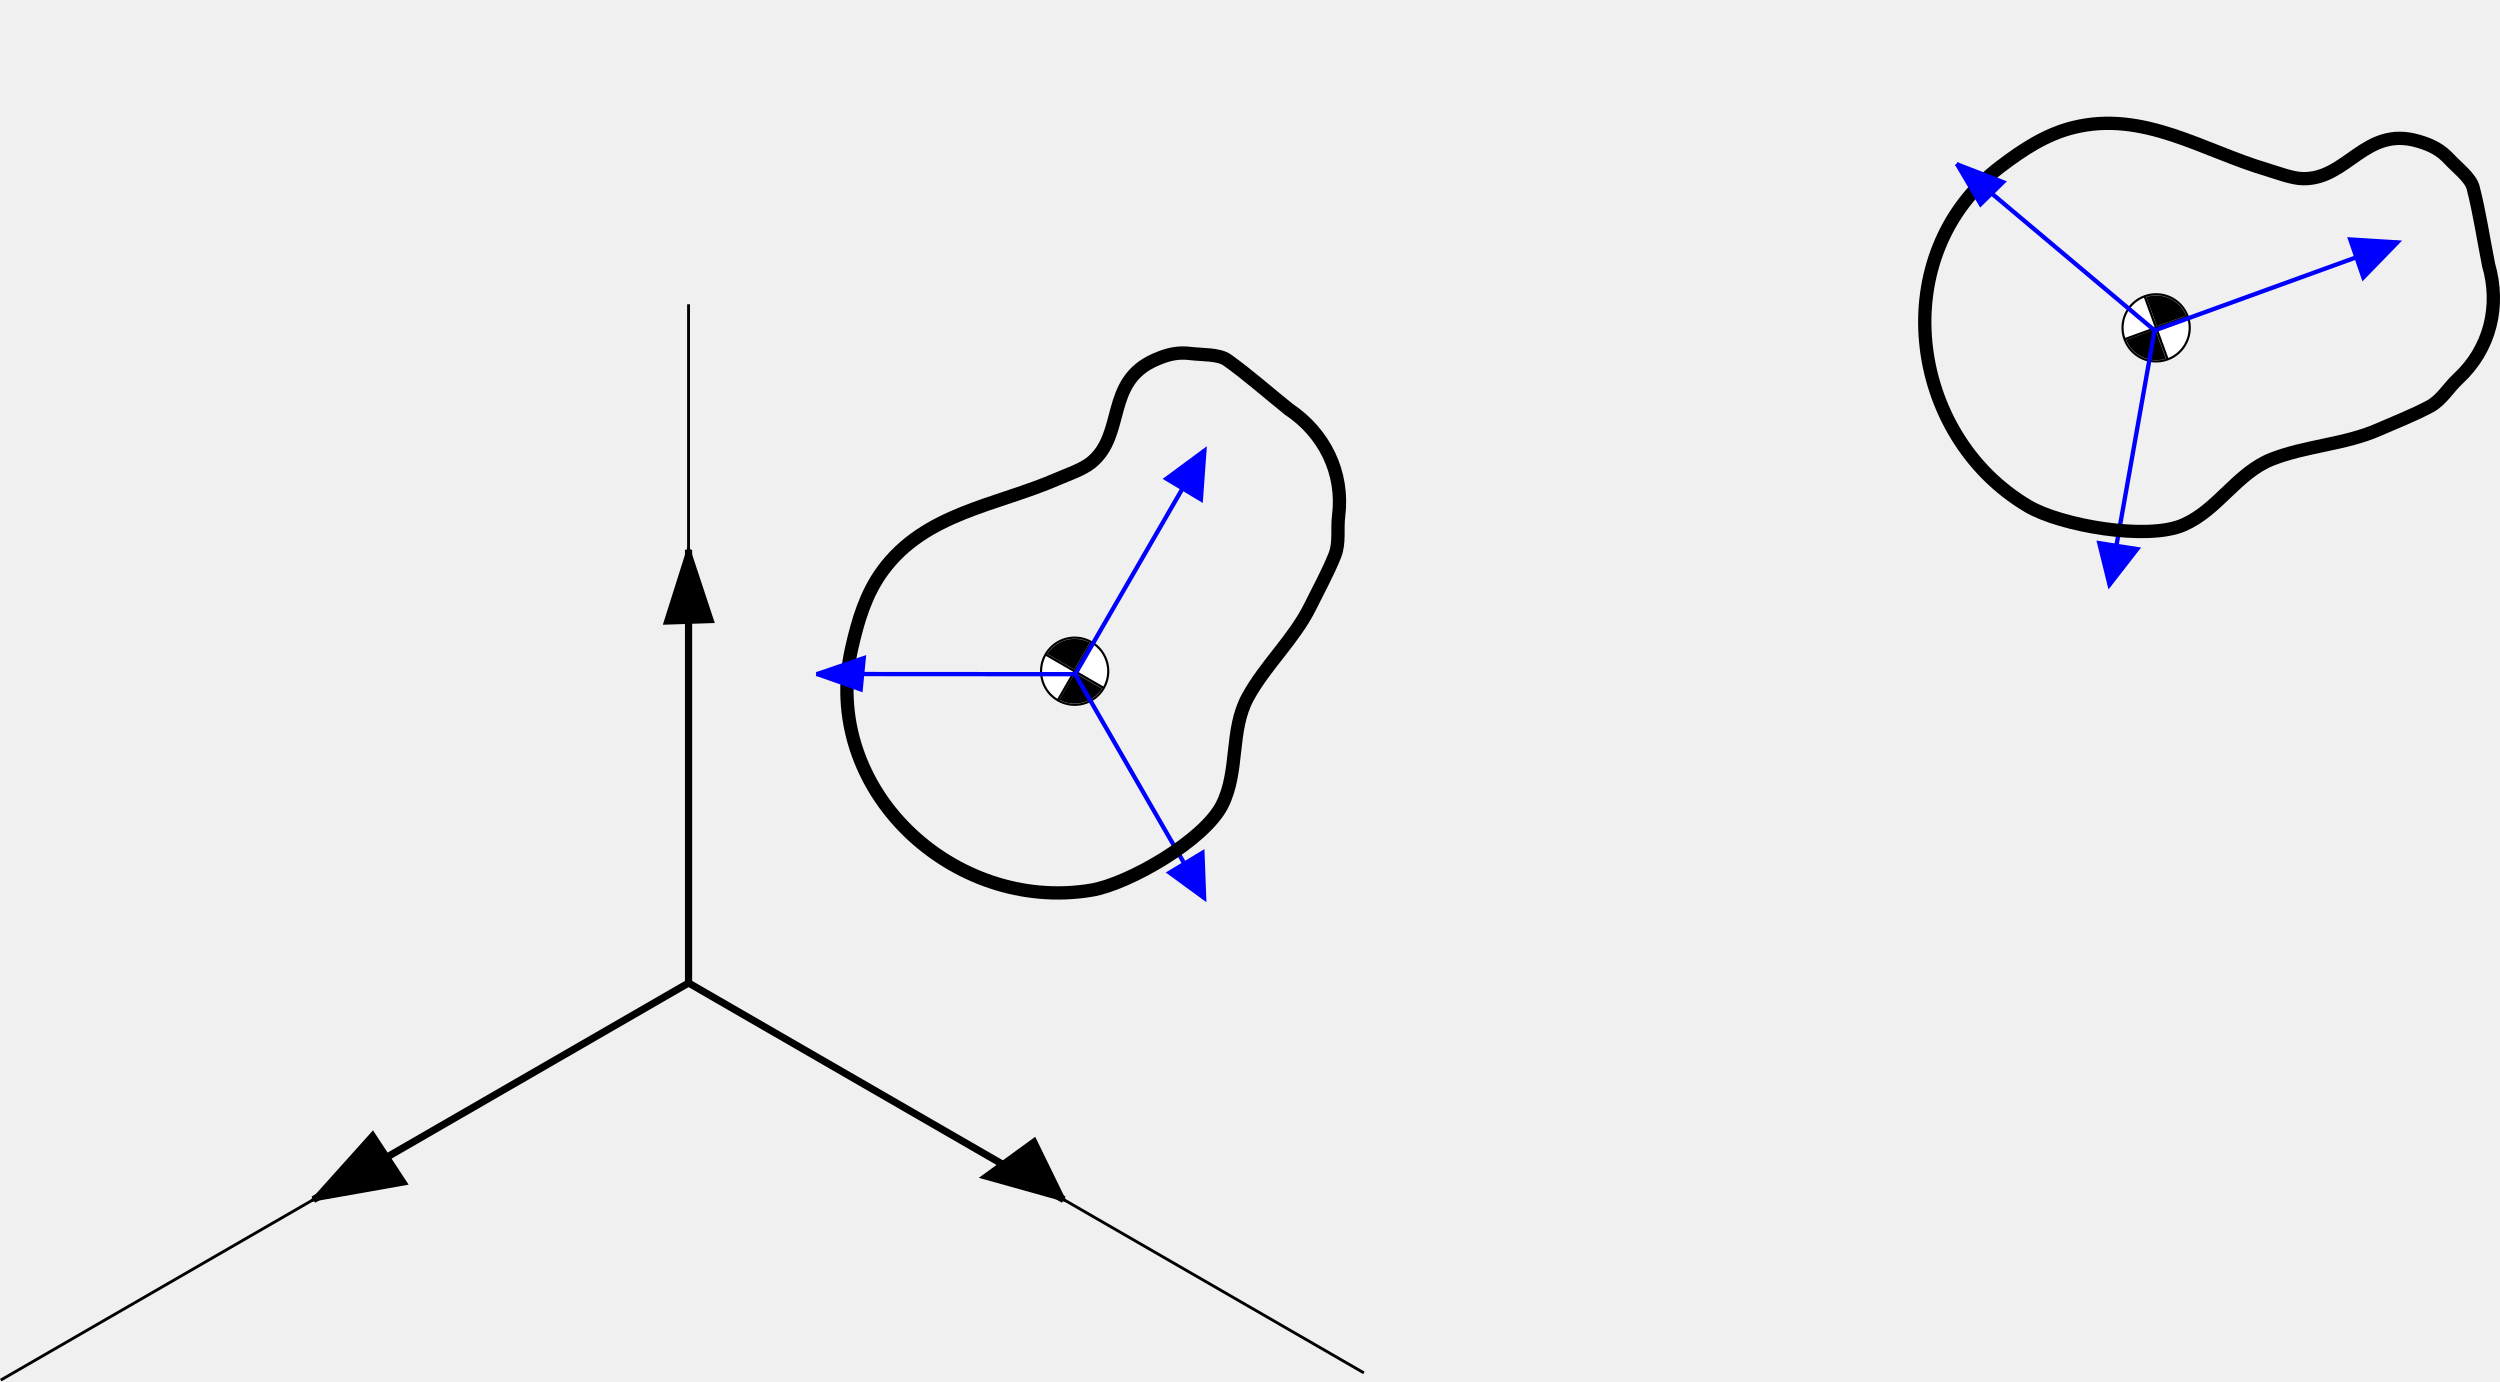
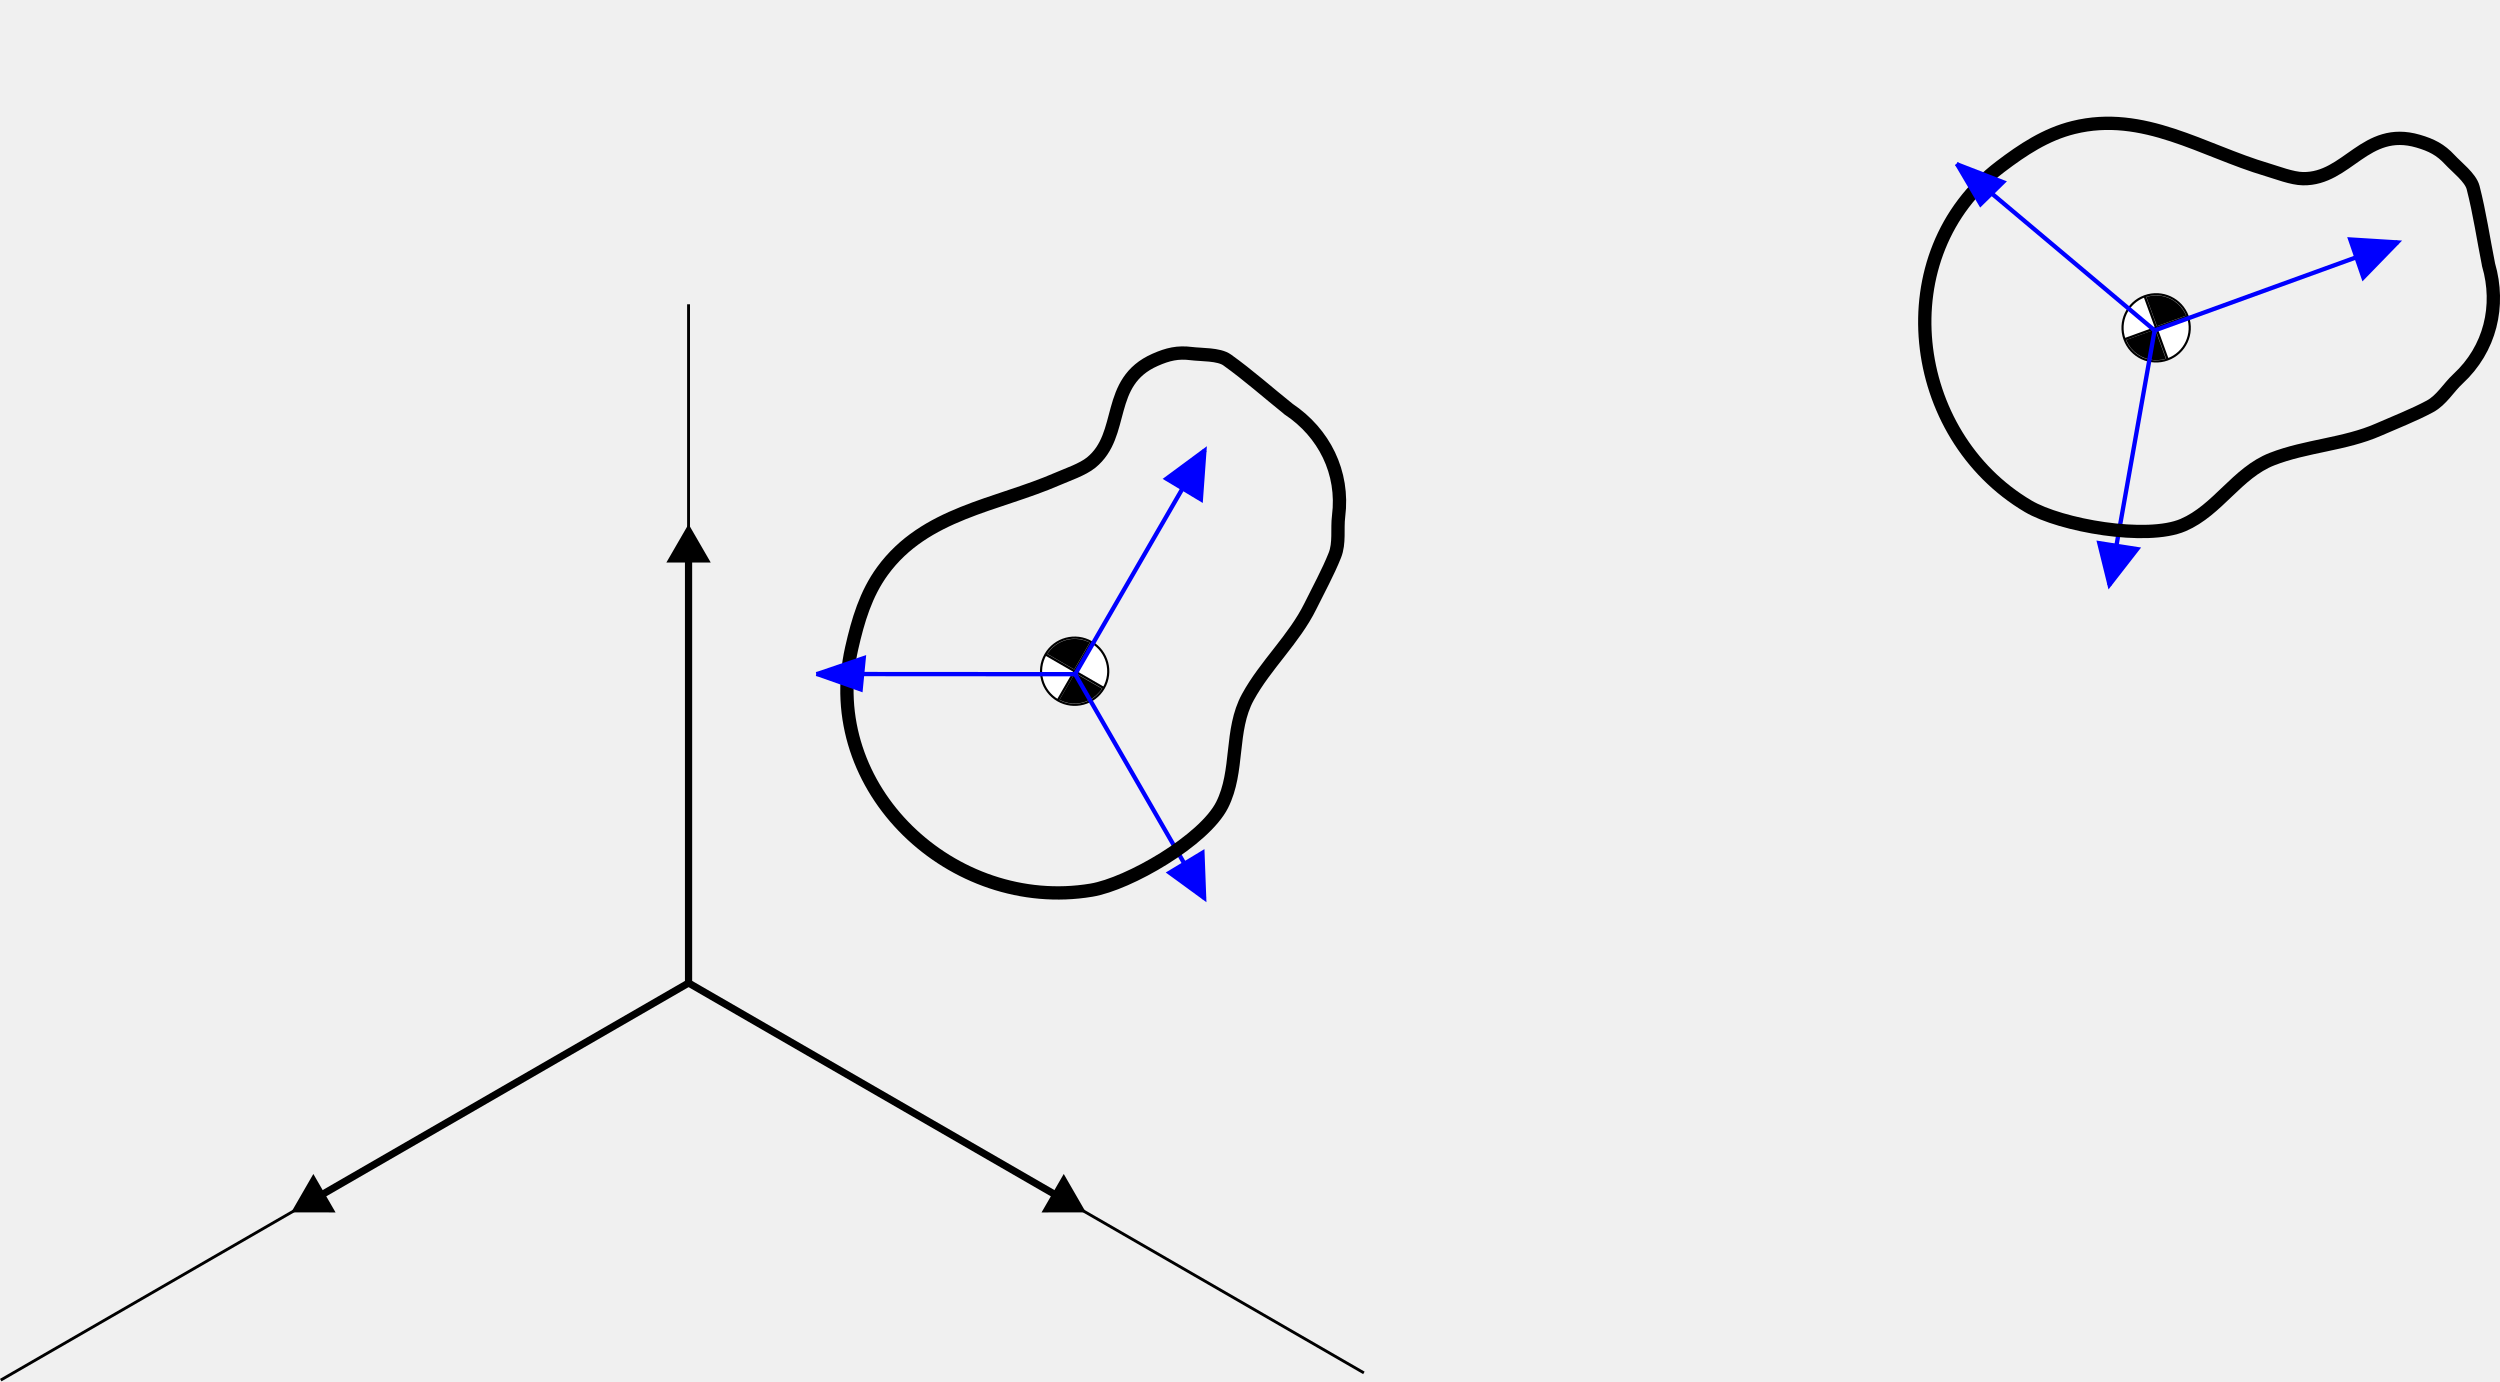
<svg xmlns="http://www.w3.org/2000/svg" width="925.773" height="511.531" viewBox="0 0 244.944 135.343" version="1.1" id="svg5">
  <defs id="defs2">
+     <marker style="overflow:visible" id="Triangle" refX="0" refY="0" orient="auto-start-reverse" markerWidth="1" markerHeight="1" viewBox="0 0 1 1" preserveAspectRatio="xMidYMid">
+       <path transform="scale(0.5)" style="fill:context-stroke;fill-rule:evenodd;stroke:context-stroke;stroke-width:1pt" d="M 5.77,0 -2.88,5 V -5 Z" id="path135" />
+     </marker>
    <marker orient="auto" refY="0" refX="0" id="DistanceStart" style="overflow:visible">
      <g id="g2300">
        <path id="path2306" d="M 0,0 H 2" style="fill:none;stroke:#ffffff;stroke-width:1.15;stroke-linecap:square" />
        <path id="path2302" d="M 0,0 13,4 9,0 13,-4 Z" style="fill:#000000;fill-rule:evenodd;stroke:none" />
        <path id="path2304" d="M 0,-4 V 40" style="fill:none;stroke:#000000;stroke-width:1;stroke-linecap:square" />
      </g>
    </marker>
    <marker style="overflow:visible" id="marker1788" refX="0" refY="0" orient="auto">
      <path transform="matrix(-0.8,0,0,-0.8,-10,0)" style="fill:#ff0000;fill-opacity:1;fill-rule:evenodd;stroke:#ff0000;stroke-width:1pt;stroke-opacity:1" d="M 0,0 5,-5 -12.5,0 5,5 Z" id="path1786" />
    </marker>
    <marker style="overflow:visible" id="marker1399" refX="0" refY="0" orient="auto">
      <path transform="matrix(-0.8,0,0,-0.8,-10,0)" style="fill:#0000ff;fill-opacity:1;fill-rule:evenodd;stroke:#0000ff;stroke-width:1pt;stroke-opacity:1" d="M 0,0 5,-5 -12.5,0 5,5 Z" id="path1397" />
    </marker>
    <marker style="overflow:visible" id="marker1379" refX="0" refY="0" orient="auto">
      <path transform="matrix(-0.8,0,0,-0.8,-10,0)" style="fill:#0000ff;fill-opacity:1;fill-rule:evenodd;stroke:#0000ff;stroke-width:1pt;stroke-opacity:1" d="M 0,0 5,-5 -12.5,0 5,5 Z" id="path1377" />
    </marker>
  </defs>
  <g id="layer1" transform="translate(-206.5886,-44.82565)">
    <g id="g176" style="stroke-width:0.2;stroke-miterlimit:4;stroke-dasharray:none" transform="matrix(1.414867,0,0,1.414867,169.9,-39.25859)">
      <path style="fill:none;stroke:#000000;stroke-width:0.2;stroke-linecap:butt;stroke-linejoin:miter;stroke-miterlimit:4;stroke-dasharray:none;stroke-opacity:1" d="M 73.612,127.5 V 80.5" id="path170" />
      <path style="fill:none;stroke:#000000;stroke-width:0.2;stroke-linecap:butt;stroke-linejoin:miter;stroke-miterlimit:4;stroke-dasharray:none;stroke-opacity:1" d="M 120.378,154.5 73.612,127.5 25.981,155 v 0" id="path172" />
    </g>
-     <path style="fill:none;stroke:#000000;stroke-width:0.707;stroke-linecap:butt;stroke-linejoin:miter;stroke-miterlimit:4;stroke-dasharray:none;stroke-opacity:1" d="M 274.051,141.137 V 98.691" id="path12" />
-     <path style="fill:none;stroke:#000000;stroke-width:0.707;stroke-linecap:butt;stroke-linejoin:miter;stroke-miterlimit:4;stroke-dasharray:none;stroke-opacity:1" d="m 274.051,141.137 36.759,21.223" id="path16" />
-     <path style="fill:none;stroke:#000000;stroke-width:0.707;stroke-linecap:butt;stroke-linejoin:miter;stroke-miterlimit:4;stroke-dasharray:none;stroke-opacity:1" d="m 274.051,141.137 -36.759,21.223" id="path20" />
-     <path style="fill:#000000;stroke:#000000;stroke-width:0.374px;stroke-linecap:butt;stroke-linejoin:miter;stroke-opacity:1" d="m 310.811,162.36 -2.865,-5.87 -5.034,3.661 z" id="path1401" />
-     <path style="fill:#000000;stroke:#000000;stroke-width:0.374px;stroke-linecap:butt;stroke-linejoin:miter;stroke-opacity:1" d="m 237.292,162.36 9.022,-1.598 -3.204,-4.882 z" id="path1442" />
-     <path style="fill:#000000;stroke:#000000;stroke-width:0.374px;stroke-linecap:butt;stroke-linejoin:miter;stroke-opacity:1" d="m 274.051,98.691 -2.261,7.151 4.577,-0.153 z" id="path1444" />
+     <path style="fill:none;stroke:#000000;stroke-width:0.707;stroke-linecap:butt;stroke-linejoin:miter;stroke-miterlimit:4;stroke-dasharray:none;stroke-opacity:1;marker-end:url(#Triangle)" d="M 274.051,141.137 V 98.691" id="path12" />
+     <path style="fill:none;stroke:#000000;stroke-width:0.707;stroke-linecap:butt;stroke-linejoin:miter;stroke-miterlimit:4;stroke-dasharray:none;stroke-opacity:1;marker-end:url(#Triangle)" d="m 274.051,141.137 36.759,21.223" id="path16" />
+     <path style="fill:none;stroke:#000000;stroke-width:0.707;stroke-linecap:butt;stroke-linejoin:miter;stroke-miterlimit:4;stroke-dasharray:none;stroke-opacity:1;marker-end:url(#Triangle)" d="m 274.051,141.137 -36.759,21.223" id="path20" />
    <g id="g1489">
      <g id="g1573" transform="matrix(0.7491756,0.4331924,-0.4331924,0.7491756,328.8195,13.92192)">
        <circle style="fill:#ffffff;stroke:#000000;stroke-width:0.245;stroke-miterlimit:4;stroke-dasharray:none" id="path1556" cx="38.971" cy="106.5" r="3.804" />
        <path style="fill:none;stroke:#000000;stroke-width:0.265px;stroke-linecap:butt;stroke-linejoin:miter;stroke-opacity:1" d="m 35.167,106.5 h 7.608" id="path1558" />
        <path style="fill:none;stroke:#000000;stroke-width:0.265px;stroke-linecap:butt;stroke-linejoin:miter;stroke-opacity:1" d="m 38.971,102.696 v 7.608" id="path1560" />
        <path style="fill:#000000;stroke:#000000;stroke-width:0.108;stroke-miterlimit:4;stroke-dasharray:none" d="m 133.498,401.228 c 0.452,-4.06 2.411,-7.486 5.651,-9.88 1.96,-1.449 4.268,-2.327 6.926,-2.636 l 0.671,-0.078 v 6.661 6.661 h -6.665 -6.665 z" id="path1564" transform="scale(0.2645833)" />
        <path style="fill:#000000;stroke:#000000;stroke-width:0.108;stroke-miterlimit:4;stroke-dasharray:none" d="m 147.796,409.72 v -6.595 h 6.653 6.653 v 0.393 c 0,0.666 -0.327,2.313 -0.653,3.289 -1.585,4.741 -5.562,8.287 -10.395,9.267 -0.652,0.132 -1.427,0.24 -1.722,0.24 h -0.536 z" id="path1566" transform="scale(0.2645833)" />
      </g>
      <path style="fill:none;stroke:#0000ff;stroke-width:0.424;stroke-linecap:butt;stroke-linejoin:miter;stroke-miterlimit:4;stroke-dasharray:none;stroke-opacity:1" d="M 311.93,110.882 324.619,88.937" id="path1369" />
      <path style="fill:none;stroke:#0000ff;stroke-width:0.424;stroke-linecap:butt;stroke-linejoin:miter;stroke-miterlimit:4;stroke-dasharray:none;stroke-opacity:1" d="m 311.93,110.882 12.66,21.961" id="path1371" />
      <path style="fill:none;stroke:#0000ff;stroke-width:0.424;stroke-linecap:butt;stroke-linejoin:miter;stroke-miterlimit:4;stroke-dasharray:none;stroke-opacity:1" d="m 311.93,110.882 -25.349,-0.017" id="path1373" />
      <path style="fill:#0000ff;stroke:#0000ff;stroke-width:0.374px;stroke-linecap:butt;stroke-linejoin:miter;stroke-opacity:1" d="m 324.619,88.937 -3.783,2.794 3.432,2.059 z" id="path1536" />
      <path style="fill:none;stroke:#000000;stroke-width:1.304;stroke-linecap:butt;stroke-linejoin:miter;stroke-miterlimit:4;stroke-dasharray:none;stroke-opacity:1" d="m 332.846,84.912 c -2.009,-1.607 -3.933,-3.325 -6.026,-4.82 -0.812,-0.58 -2.528,-0.498 -3.505,-0.622 -1.327,-0.169 -2.295,0.058 -3.543,0.607 -4.941,2.171 -2.893,7.325 -6.274,10.072 -0.839,0.682 -2.347,1.187 -3.256,1.584 -6.03,2.631 -13.031,3.337 -17.188,9.037 -1.641,2.25 -2.405,4.856 -3.016,7.548 -3.133,13.825 9.93,25.981 23.482,23.724 3.647,-0.607 11.064,-4.881 12.813,-8.359 1.665,-3.312 0.745,-7.304 2.516,-10.549 1.716,-3.145 4.54,-5.692 6.127,-8.915 0.795,-1.615 1.733,-3.318 2.396,-4.983 0.482,-1.21 0.211,-2.582 0.369,-3.831 0.547,-4.301 -1.427,-8.171 -4.894,-10.492 z" id="path1557" />
      <path style="fill:#0000ff;stroke:#0000ff;stroke-width:0.374px;stroke-linecap:butt;stroke-linejoin:miter;stroke-opacity:1" d="m 286.581,110.865 4.66,-1.591 -0.305,3.127 -4.355,-1.537" id="path1538" />
      <path style="fill:#0000ff;stroke:#0000ff;stroke-width:0.374px;stroke-linecap:butt;stroke-linejoin:miter;stroke-opacity:1" d="m 324.591,132.843 -0.169,-4.499 -3.28,1.983 z" id="path1540" />
    </g>
    <g id="g1752" transform="rotate(40.02653,411.0476,239.2278)">
      <g id="g1736" transform="matrix(0.7491756,0.4331924,-0.4331924,0.7491756,328.8195,13.92192)">
        <circle style="fill:#ffffff;stroke:#000000;stroke-width:0.245;stroke-miterlimit:4;stroke-dasharray:none" id="circle1726" cx="38.971" cy="106.5" r="3.804" />
        <path style="fill:none;stroke:#000000;stroke-width:0.265px;stroke-linecap:butt;stroke-linejoin:miter;stroke-opacity:1" d="m 35.167,106.5 h 7.608" id="path1728" />
        <path style="fill:none;stroke:#000000;stroke-width:0.265px;stroke-linecap:butt;stroke-linejoin:miter;stroke-opacity:1" d="m 38.971,102.696 v 7.608" id="path1730" />
        <path style="fill:#000000;stroke:#000000;stroke-width:0.108;stroke-miterlimit:4;stroke-dasharray:none" d="m 133.498,401.228 c 0.452,-4.06 2.411,-7.486 5.651,-9.88 1.96,-1.449 4.268,-2.327 6.926,-2.636 l 0.671,-0.078 v 6.661 6.661 h -6.665 -6.665 z" id="path1732" transform="scale(0.2645833)" />
        <path style="fill:#000000;stroke:#000000;stroke-width:0.108;stroke-miterlimit:4;stroke-dasharray:none" d="m 147.796,409.72 v -6.595 h 6.653 6.653 v 0.393 c 0,0.666 -0.327,2.313 -0.653,3.289 -1.585,4.741 -5.562,8.287 -10.395,9.267 -0.652,0.132 -1.427,0.24 -1.722,0.24 h -0.536 z" id="path1734" transform="scale(0.2645833)" />
      </g>
      <path style="fill:none;stroke:#0000ff;stroke-width:0.424;stroke-linecap:butt;stroke-linejoin:miter;stroke-miterlimit:4;stroke-dasharray:none;stroke-opacity:1" d="M 311.93,110.882 324.619,88.937" id="path1738" />
      <path style="fill:none;stroke:#0000ff;stroke-width:0.424;stroke-linecap:butt;stroke-linejoin:miter;stroke-miterlimit:4;stroke-dasharray:none;stroke-opacity:1" d="m 311.93,110.882 12.66,21.961" id="path1740" />
      <path style="fill:none;stroke:#0000ff;stroke-width:0.424;stroke-linecap:butt;stroke-linejoin:miter;stroke-miterlimit:4;stroke-dasharray:none;stroke-opacity:1" d="m 311.93,110.882 -25.349,-0.017" id="path1742" />
      <path style="fill:#0000ff;stroke:#0000ff;stroke-width:0.374px;stroke-linecap:butt;stroke-linejoin:miter;stroke-opacity:1" d="m 324.619,88.937 -3.783,2.794 3.432,2.059 z" id="path1744" />
      <path style="fill:none;stroke:#000000;stroke-width:1.304;stroke-linecap:butt;stroke-linejoin:miter;stroke-miterlimit:4;stroke-dasharray:none;stroke-opacity:1" d="m 332.846,84.912 c -2.009,-1.607 -3.933,-3.325 -6.026,-4.82 -0.812,-0.58 -2.528,-0.498 -3.505,-0.622 -1.327,-0.169 -2.295,0.058 -3.543,0.607 -4.941,2.171 -2.893,7.325 -6.274,10.072 -0.839,0.682 -2.347,1.187 -3.256,1.584 -6.03,2.631 -13.031,3.337 -17.188,9.037 -1.641,2.25 -2.405,4.856 -3.016,7.548 -3.133,13.825 9.93,25.981 23.482,23.724 3.647,-0.607 11.064,-4.881 12.813,-8.359 1.665,-3.312 0.745,-7.304 2.516,-10.549 1.716,-3.145 4.54,-5.692 6.127,-8.915 0.795,-1.615 1.733,-3.318 2.396,-4.983 0.482,-1.21 0.211,-2.582 0.369,-3.831 0.547,-4.301 -1.427,-8.171 -4.894,-10.492 z" id="path1746" />
      <path style="fill:#0000ff;stroke:#0000ff;stroke-width:0.374px;stroke-linecap:butt;stroke-linejoin:miter;stroke-opacity:1" d="m 286.581,110.865 4.66,-1.591 -0.305,3.127 -4.355,-1.537" id="path1748" />
      <path style="fill:#0000ff;stroke:#0000ff;stroke-width:0.374px;stroke-linecap:butt;stroke-linejoin:miter;stroke-opacity:1" d="m 324.591,132.843 -0.169,-4.499 -3.28,1.983 z" id="path1750" />
    </g>
  </g>
</svg>
